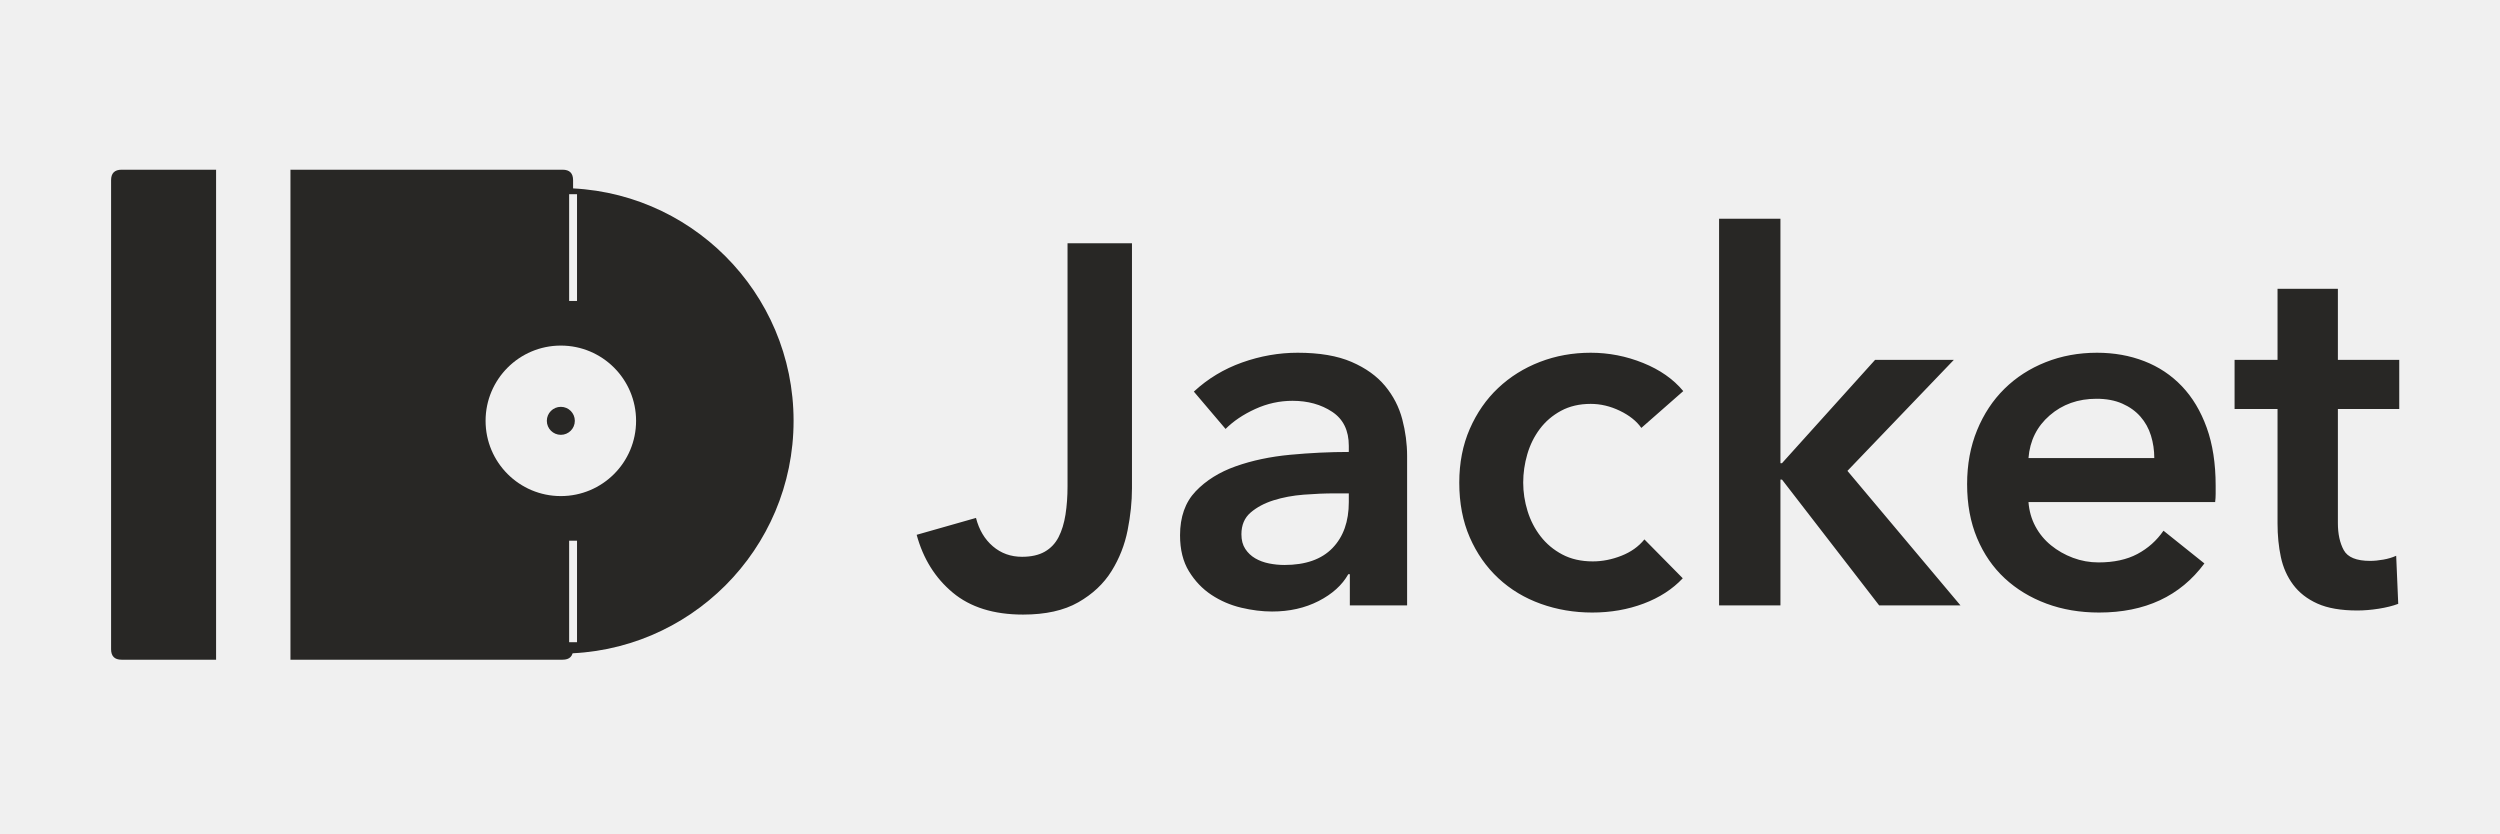
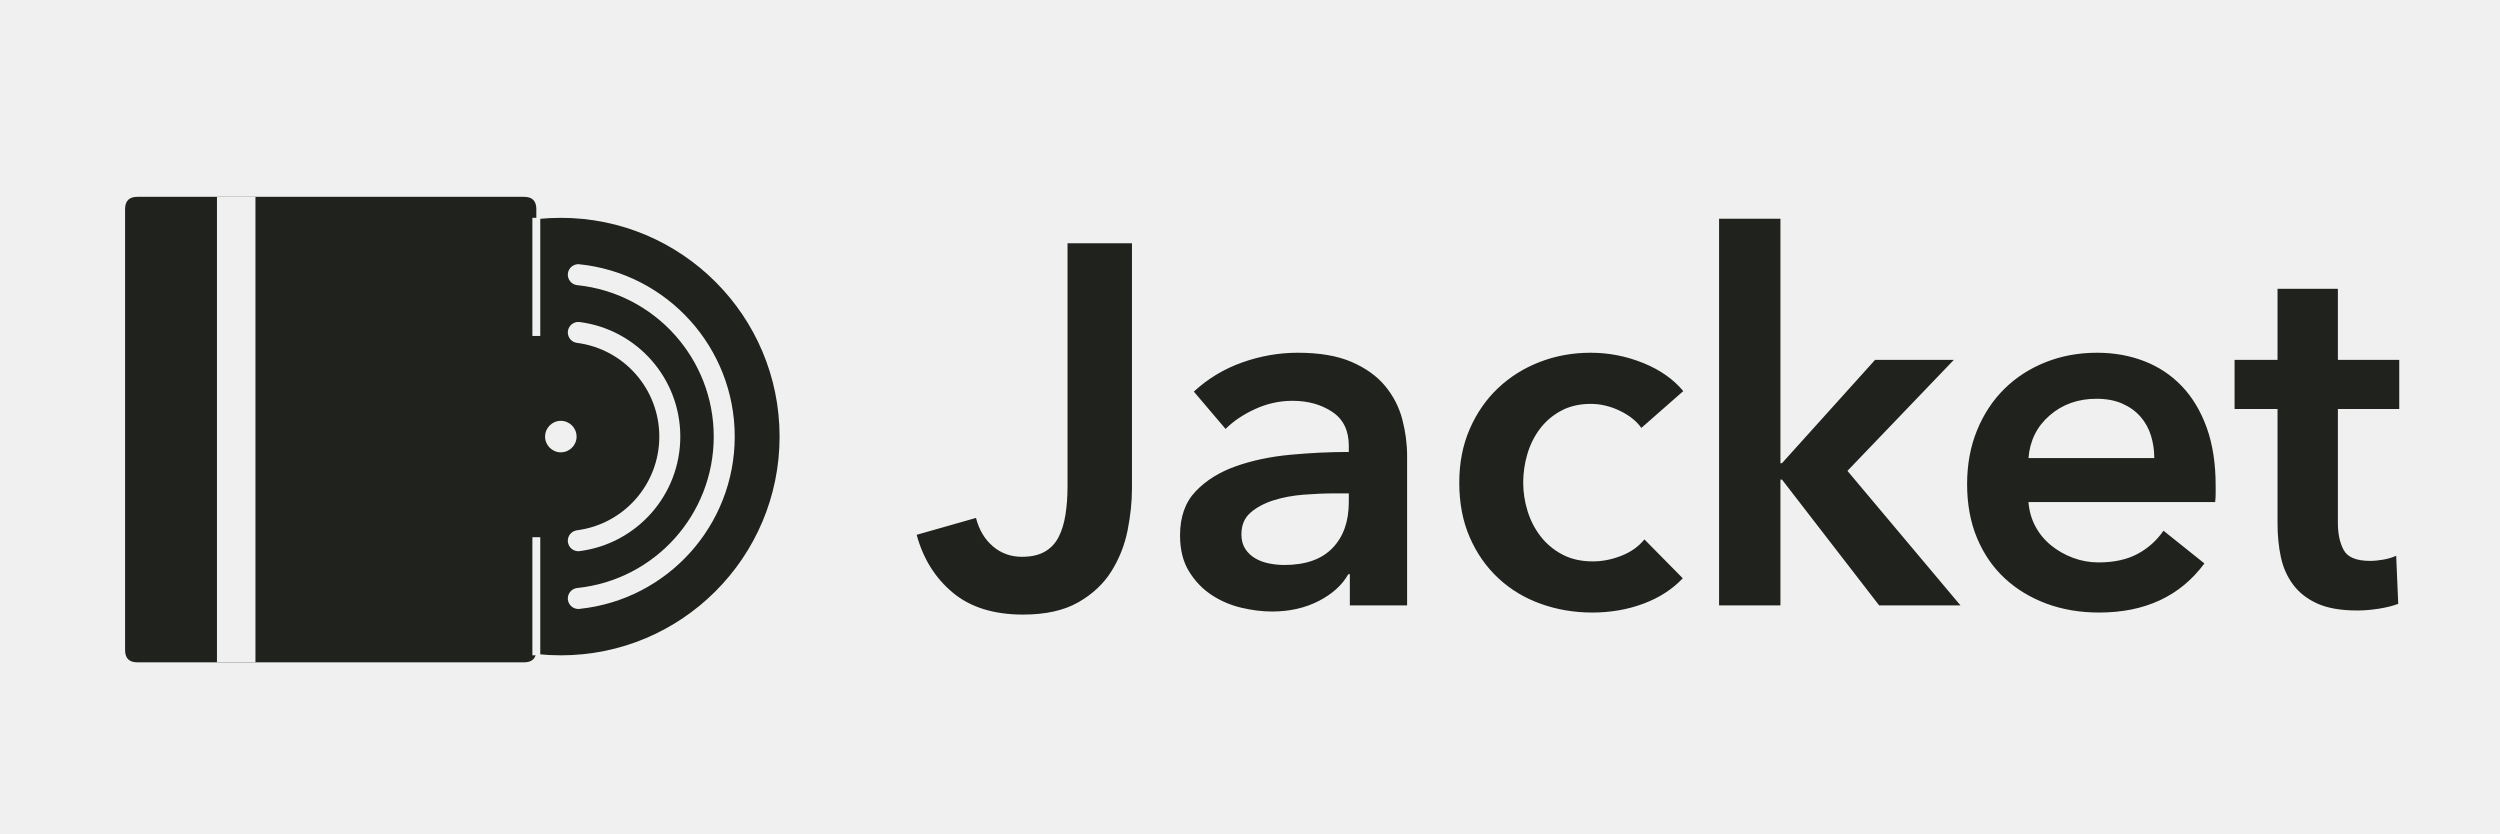
<svg xmlns="http://www.w3.org/2000/svg" width="1200" height="400" viewBox="0 0 1200 400" role="img" aria-labelledby="title desc">
-   <g transform="translate(-50 -50) scale(.42)" style="color:#282725">
+   <g transform="translate(-50 -50) scale(.42)" style="color:#20221E">
    <defs>
      <mask id="knockout" maskUnits="userSpaceOnUse" x="206" y="286" width="850" height="614">
        <g fill="#fff">
-           <circle cx="760" cy="600" r="266" />
-           <path d="M258 313H762Q774 313 774 325V463C710 485 678 537 678 600C678 663 710 715 774 737V861Q774 873 762 873H258Q246 873 246 861V325Q246 313 258 313Z" />
+           <circle cx="760" cy="618" r="250" />
+           <path d="M276 344H718Q732 344 732 358V503Q732 510 726 514C682 537 657 575 657 618C657 661 682 699 726 722Q732 726 732 733V862Q732 876 718 876H276Q262 876 262 862V358Q262 344 276 344Z" />
        </g>
        <g fill="#000">
-           <rect x="366" y="310" width="85" height="566" rx="3" />
-           <circle cx="760" cy="600" r="86" />
+           <rect x="367" y="344" width="44" height="532" />
+           <circle cx="760" cy="618" r="18" />
        </g>
-         <circle cx="760" cy="600" r="16" fill="#fff" />
-         <path d="M774 341V463M774 737V853" stroke="#000" stroke-width="9" />
+         <g fill="none" stroke="#000" stroke-width="24" stroke-linecap="round">
+           <path d="M780 433A186 186 0 0 1 780 803" />
+           <path d="M780 499A120 120 0 0 1 780 737" />
+         </g>
+         <path d="M732 368V503M732 733V868" stroke="#000" stroke-width="9" />
      </mask>
    </defs>
    <rect x="206" y="286" width="850" height="614" fill="currentColor" mask="url(#knockout)" />
  </g>
-   <path d="M84.200 105.400 Q84.200 113.200 82.500 121.800 Q80.800 130.400 76.200 137.800 Q71.600 145.200 63.200 150.000 Q54.800 154.800 41.600 154.800 Q24.400 154.800 14.100 146.200 Q3.800 137.600 0.000 123.600 L23.200 117.000 Q25.000 124.000 29.800 128.100 Q34.600 132.200 41.200 132.200 Q46.600 132.200 50.100 130.200 Q53.600 128.200 55.500 124.500 Q57.400 120.800 58.200 115.700 Q59.000 110.600 59.000 104.600 L59.000 9.600 L84.200 9.600 Z M169.400 139.000 L168.800 139.000 Q165.200 145.400 157.200 149.500 Q149.200 153.600 139.000 153.600 Q133.200 153.600 126.900 152.100 Q120.600 150.600 115.300 147.100 Q110.000 143.600 106.500 137.900 Q103.000 132.200 103.000 123.800 Q103.000 113.000 109.100 106.600 Q115.200 100.200 124.800 96.800 Q134.400 93.400 146.100 92.300 Q157.800 91.200 169.000 91.200 L169.000 88.800 Q169.000 79.800 162.500 75.500 Q156.000 71.200 147.000 71.200 Q139.400 71.200 132.400 74.400 Q125.400 77.600 120.800 82.200 L108.400 67.600 Q116.600 60.000 127.300 56.200 Q138.000 52.400 149.000 52.400 Q161.800 52.400 170.100 56.000 Q178.400 59.600 183.200 65.400 Q188.000 71.200 189.900 78.400 Q191.800 85.600 191.800 92.800 L191.800 151.200 L169.400 151.200 Z M169.000 107.400 L163.600 107.400 Q157.800 107.400 151.400 107.900 Q145.000 108.400 139.600 110.100 Q134.200 111.800 130.600 114.900 Q127.000 118.000 127.000 123.400 Q127.000 126.800 128.500 129.100 Q130.000 131.400 132.400 132.800 Q134.800 134.200 137.800 134.800 Q140.800 135.400 143.800 135.400 Q156.200 135.400 162.600 128.800 Q169.000 122.200 169.000 110.800 Z M283.400 81.800 Q280.600 77.800 275.000 75.100 Q269.400 72.400 263.600 72.400 Q257.000 72.400 252.000 75.100 Q247.000 77.800 243.700 82.200 Q240.400 86.600 238.800 92.100 Q237.200 97.600 237.200 103.200 Q237.200 108.800 238.900 114.300 Q240.600 119.800 244.000 124.200 Q247.400 128.600 252.500 131.300 Q257.600 134.000 264.400 134.000 Q270.000 134.000 275.600 131.800 Q281.200 129.600 284.600 125.400 L299.600 140.600 Q293.600 147.000 284.300 150.500 Q275.000 154.000 264.200 154.000 Q253.600 154.000 244.100 150.600 Q234.600 147.200 227.500 140.600 Q220.400 134.000 216.300 124.600 Q212.200 115.200 212.200 103.200 Q212.200 91.600 216.300 82.200 Q220.400 72.800 227.400 66.200 Q234.400 59.600 243.700 56.000 Q253.000 52.400 263.600 52.400 Q274.200 52.400 284.100 56.400 Q294.000 60.400 299.800 67.400 Z M313.800 0.000 L337.800 0.000 L337.800 95.600 L338.400 95.600 L374.800 55.200 L405.600 55.200 L364.000 98.600 L408.200 151.200 L376.400 151.200 L338.400 102.000 L337.800 102.000 L337.800 151.200 L313.800 151.200 Z M484.000 93.600 Q484.000 89.000 482.700 84.800 Q481.400 80.600 478.600 77.400 Q475.800 74.200 471.500 72.300 Q467.200 70.400 461.400 70.400 Q450.600 70.400 443.100 76.900 Q435.600 83.400 434.800 93.600 Z M508.000 104.400 Q508.000 106.000 508.000 107.600 Q508.000 109.200 507.800 110.800 L434.800 110.800 Q435.200 116.000 437.500 120.300 Q439.800 124.600 443.600 127.700 Q447.400 130.800 452.200 132.600 Q457.000 134.400 462.200 134.400 Q471.200 134.400 477.400 131.100 Q483.600 127.800 487.600 122.000 L503.600 134.800 Q489.400 154.000 462.400 154.000 Q451.200 154.000 441.800 150.500 Q432.400 147.000 425.500 140.600 Q418.600 134.200 414.700 124.900 Q410.800 115.600 410.800 103.800 Q410.800 92.200 414.700 82.700 Q418.600 73.200 425.400 66.500 Q432.200 59.800 441.500 56.100 Q450.800 52.400 461.600 52.400 Q471.600 52.400 480.100 55.700 Q488.600 59.000 494.800 65.500 Q501.000 72.000 504.500 81.700 Q508.000 91.400 508.000 104.400 Z M515.400 74.400 L515.400 55.200 L532.200 55.200 L532.200 27.400 L555.800 27.400 L555.800 55.200 L579.800 55.200 L579.800 74.400 L555.800 74.400 L555.800 119.000 Q555.800 125.400 558.100 129.600 Q560.400 133.800 568.400 133.800 Q570.800 133.800 573.600 133.300 Q576.400 132.800 578.600 131.800 L579.400 150.600 Q576.200 151.800 571.800 152.500 Q567.400 153.200 563.400 153.200 Q553.800 153.200 547.800 150.500 Q541.800 147.800 538.300 143.100 Q534.800 138.400 533.500 132.300 Q532.200 126.200 532.200 119.200 L532.200 74.400 Z" transform="translate(440 105) scale(1.22739)" fill="#282725" />
+   <path d="M84.200 105.400 Q84.200 113.200 82.500 121.800 Q80.800 130.400 76.200 137.800 Q71.600 145.200 63.200 150.000 Q54.800 154.800 41.600 154.800 Q24.400 154.800 14.100 146.200 Q3.800 137.600 0.000 123.600 L23.200 117.000 Q25.000 124.000 29.800 128.100 Q34.600 132.200 41.200 132.200 Q46.600 132.200 50.100 130.200 Q53.600 128.200 55.500 124.500 Q57.400 120.800 58.200 115.700 Q59.000 110.600 59.000 104.600 L59.000 9.600 L84.200 9.600 Z M169.400 139.000 L168.800 139.000 Q165.200 145.400 157.200 149.500 Q149.200 153.600 139.000 153.600 Q133.200 153.600 126.900 152.100 Q120.600 150.600 115.300 147.100 Q110.000 143.600 106.500 137.900 Q103.000 132.200 103.000 123.800 Q103.000 113.000 109.100 106.600 Q115.200 100.200 124.800 96.800 Q134.400 93.400 146.100 92.300 Q157.800 91.200 169.000 91.200 L169.000 88.800 Q169.000 79.800 162.500 75.500 Q156.000 71.200 147.000 71.200 Q139.400 71.200 132.400 74.400 Q125.400 77.600 120.800 82.200 L108.400 67.600 Q116.600 60.000 127.300 56.200 Q138.000 52.400 149.000 52.400 Q161.800 52.400 170.100 56.000 Q178.400 59.600 183.200 65.400 Q188.000 71.200 189.900 78.400 Q191.800 85.600 191.800 92.800 L191.800 151.200 L169.400 151.200 Z M169.000 107.400 L163.600 107.400 Q157.800 107.400 151.400 107.900 Q145.000 108.400 139.600 110.100 Q134.200 111.800 130.600 114.900 Q127.000 118.000 127.000 123.400 Q127.000 126.800 128.500 129.100 Q130.000 131.400 132.400 132.800 Q134.800 134.200 137.800 134.800 Q140.800 135.400 143.800 135.400 Q156.200 135.400 162.600 128.800 Q169.000 122.200 169.000 110.800 Z M283.400 81.800 Q280.600 77.800 275.000 75.100 Q269.400 72.400 263.600 72.400 Q257.000 72.400 252.000 75.100 Q247.000 77.800 243.700 82.200 Q240.400 86.600 238.800 92.100 Q237.200 97.600 237.200 103.200 Q237.200 108.800 238.900 114.300 Q240.600 119.800 244.000 124.200 Q247.400 128.600 252.500 131.300 Q257.600 134.000 264.400 134.000 Q270.000 134.000 275.600 131.800 Q281.200 129.600 284.600 125.400 L299.600 140.600 Q293.600 147.000 284.300 150.500 Q275.000 154.000 264.200 154.000 Q253.600 154.000 244.100 150.600 Q234.600 147.200 227.500 140.600 Q220.400 134.000 216.300 124.600 Q212.200 115.200 212.200 103.200 Q212.200 91.600 216.300 82.200 Q220.400 72.800 227.400 66.200 Q234.400 59.600 243.700 56.000 Q253.000 52.400 263.600 52.400 Q274.200 52.400 284.100 56.400 Q294.000 60.400 299.800 67.400 Z M313.800 0.000 L337.800 0.000 L337.800 95.600 L338.400 95.600 L374.800 55.200 L405.600 55.200 L364.000 98.600 L408.200 151.200 L376.400 151.200 L338.400 102.000 L337.800 102.000 L337.800 151.200 L313.800 151.200 Z M484.000 93.600 Q484.000 89.000 482.700 84.800 Q481.400 80.600 478.600 77.400 Q475.800 74.200 471.500 72.300 Q467.200 70.400 461.400 70.400 Q450.600 70.400 443.100 76.900 Q435.600 83.400 434.800 93.600 Z M508.000 104.400 Q508.000 106.000 508.000 107.600 Q508.000 109.200 507.800 110.800 L434.800 110.800 Q435.200 116.000 437.500 120.300 Q439.800 124.600 443.600 127.700 Q447.400 130.800 452.200 132.600 Q457.000 134.400 462.200 134.400 Q471.200 134.400 477.400 131.100 Q483.600 127.800 487.600 122.000 L503.600 134.800 Q489.400 154.000 462.400 154.000 Q451.200 154.000 441.800 150.500 Q432.400 147.000 425.500 140.600 Q418.600 134.200 414.700 124.900 Q410.800 115.600 410.800 103.800 Q410.800 92.200 414.700 82.700 Q418.600 73.200 425.400 66.500 Q432.200 59.800 441.500 56.100 Q450.800 52.400 461.600 52.400 Q471.600 52.400 480.100 55.700 Q488.600 59.000 494.800 65.500 Q501.000 72.000 504.500 81.700 Q508.000 91.400 508.000 104.400 Z M515.400 74.400 L515.400 55.200 L532.200 55.200 L532.200 27.400 L555.800 27.400 L555.800 55.200 L579.800 55.200 L579.800 74.400 L555.800 74.400 L555.800 119.000 Q555.800 125.400 558.100 129.600 Q560.400 133.800 568.400 133.800 Q570.800 133.800 573.600 133.300 Q576.400 132.800 578.600 131.800 L579.400 150.600 Q576.200 151.800 571.800 152.500 Q567.400 153.200 563.400 153.200 Q553.800 153.200 547.800 150.500 Q541.800 147.800 538.300 143.100 Q534.800 138.400 533.500 132.300 Q532.200 126.200 532.200 119.200 L532.200 74.400 Z" transform="translate(440 105) scale(1.22739)" fill="#20221E" />
</svg>
